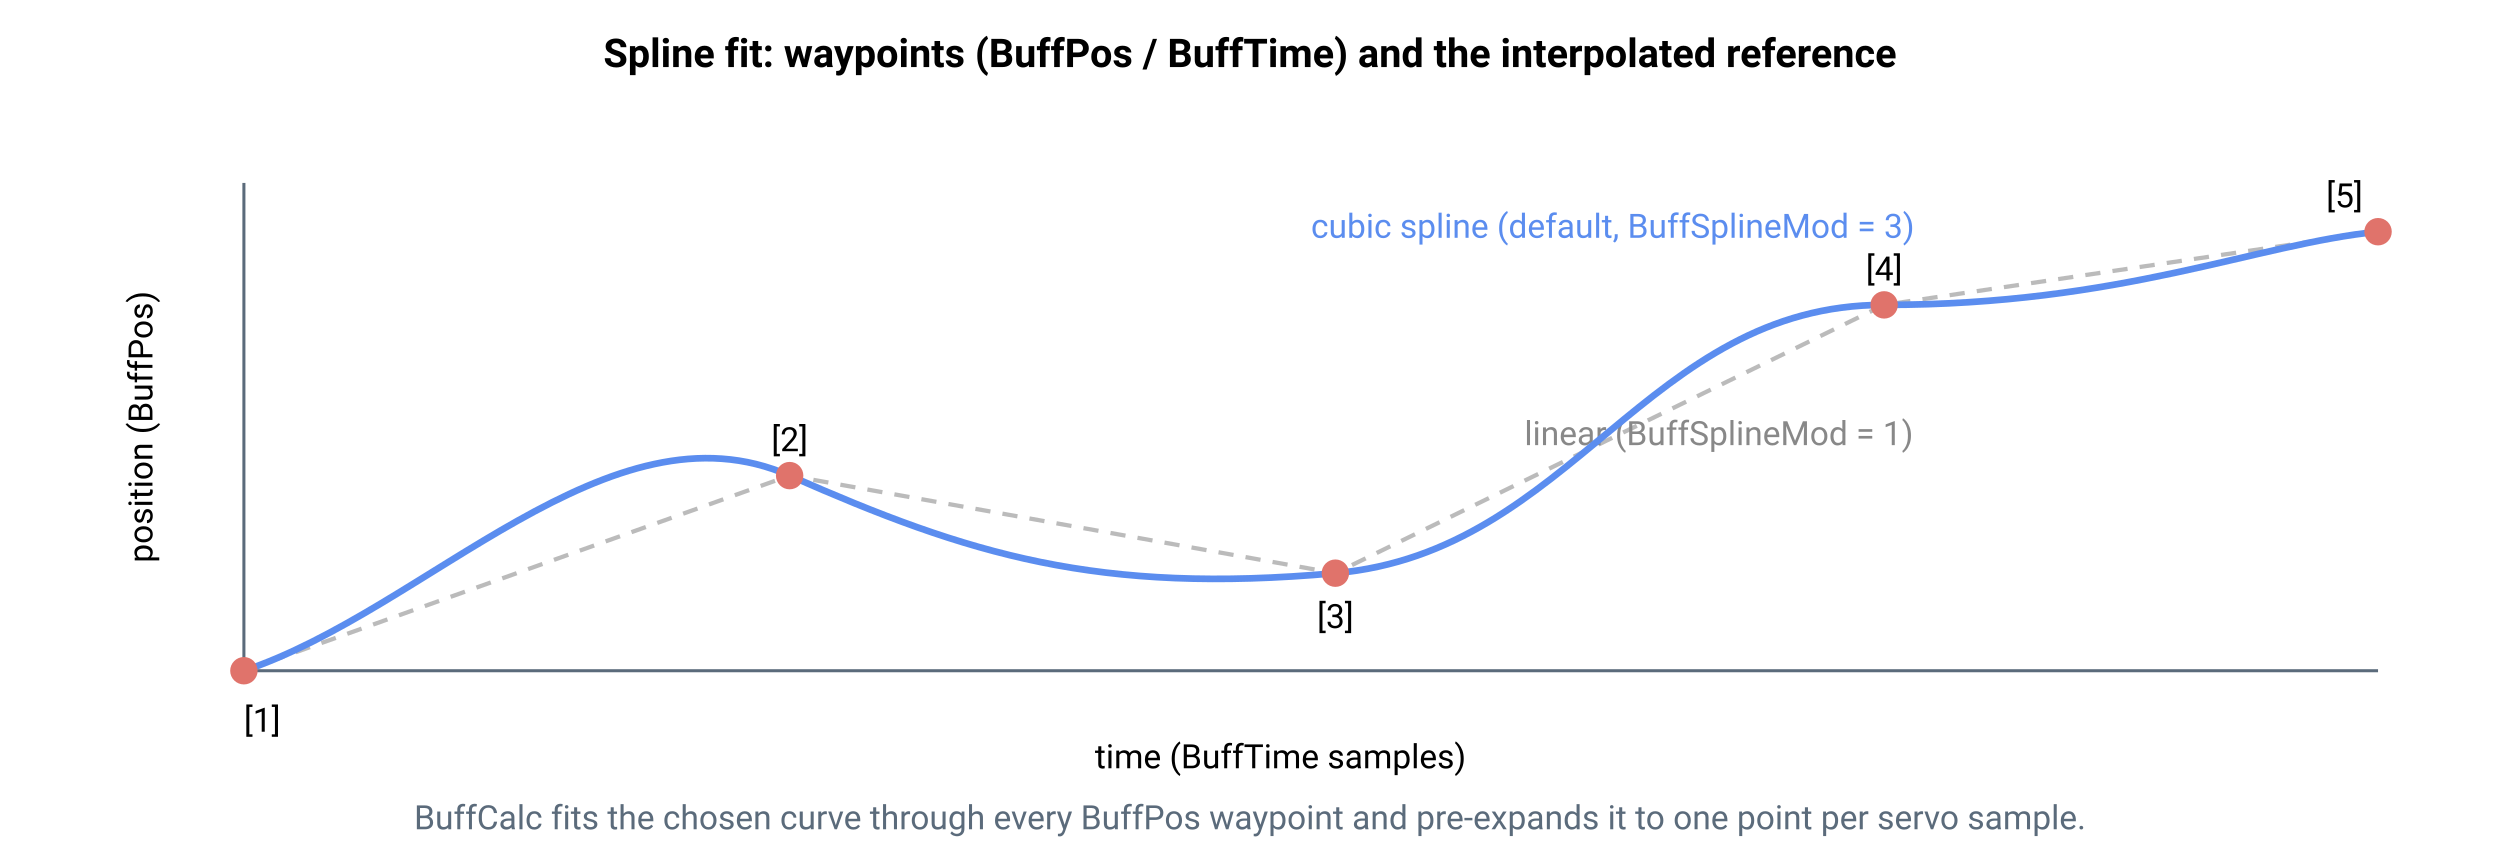
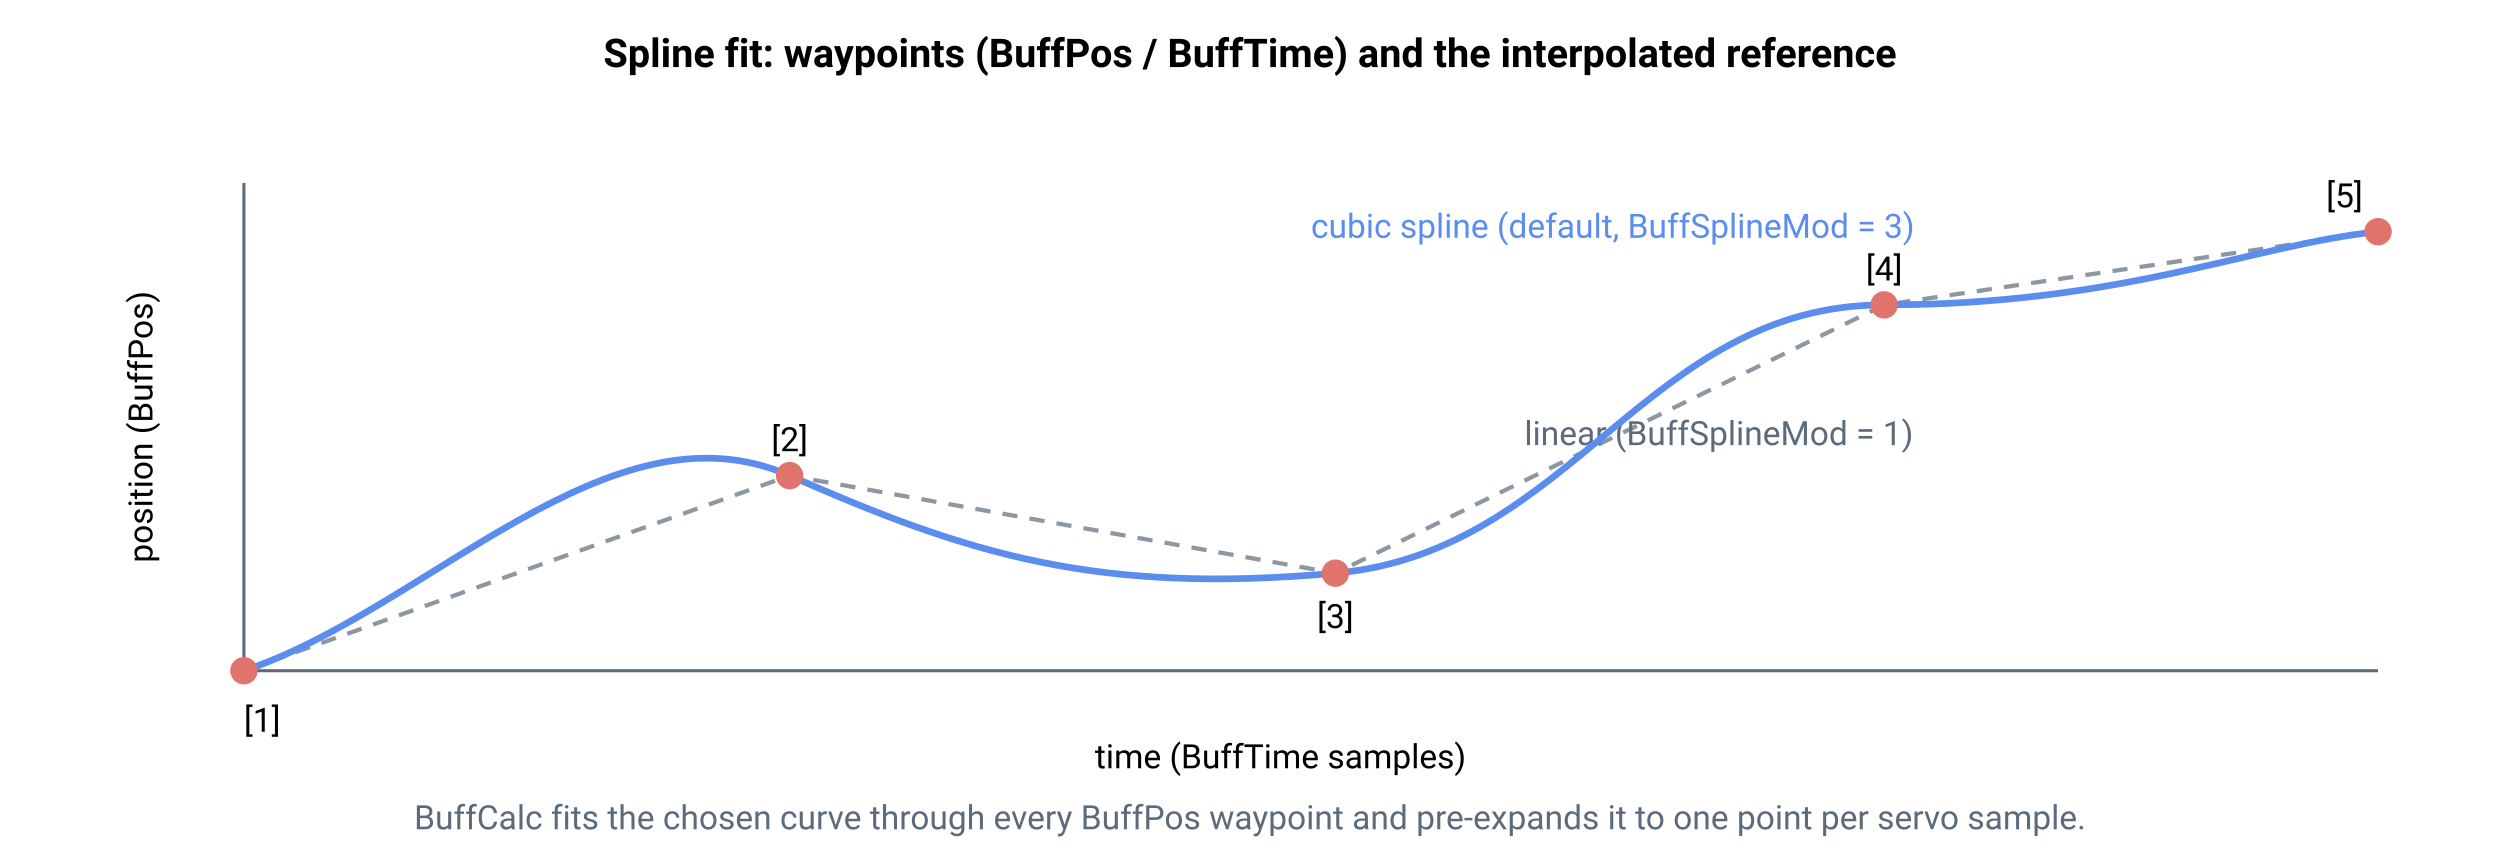
- <svg xmlns="http://www.w3.org/2000/svg" width="820" height="280" viewBox="0 0 820 280" font-family="-apple-system,Segoe UI,Roboto,sans-serif" font-size="13">
+ <svg xmlns="http://www.w3.org/2000/svg" width="820" height="280" viewBox="0 0 820 280" font-family="-apple-system,Segoe UI,Roboto,sans-serif" font-size="13" role="img" aria-label="Spline fit: five BuffPos and BuffTime waypoints with the linear interpolation (BuffSplineMod = 1) shown as a dashed broken line and the default cubic spline (BuffSplineMod = 3) shown as a smooth curve through every waypoint.">
  <defs>
    <marker id="arrow" markerWidth="8" markerHeight="8" refX="6" refY="3" orient="auto">
      <path d="M0,0 L6,3 L0,6 Z" fill="#5b6b7b" />
    </marker>
  </defs>
  <text x="410" y="22" text-anchor="middle" font-weight="bold">Spline fit: waypoints (BuffPos / BuffTime) and the interpolated reference</text>
  <line x1="80" y1="220" x2="780" y2="220" stroke="#5b6b7b" stroke-width="1" />
  <line x1="80" y1="60" x2="80" y2="220" stroke="#5b6b7b" stroke-width="1" />
  <text x="420" y="252" text-anchor="middle" font-size="11">time (BuffTime samples)</text>
  <text x="50" y="140" text-anchor="middle" font-size="11" transform="rotate(-90 50 140)">position (BuffPos)</text>
-   <path d="M80 220 L259 156 L438 188 L618 100 L780 76" fill="none" stroke="#bbb" stroke-dasharray="5 4" stroke-width="1.4" />
-   <text x="500" y="146" font-size="11" fill="#888">linear (BuffSplineMod = 1)</text>
+   <path d="M80 220 L259 156 L438 188 L618 100 L780 76" fill="none" stroke="#5b6b7b" stroke-dasharray="5 4" stroke-width="1.4" opacity="0.7" />
+   <text x="500" y="146" font-size="11" fill="#5b6b7b">linear (BuffSplineMod = 1)</text>
  <path d="M80 220 C 140 200 200 130 259 156 S 360 195 438 188 S 540 100 618 100 S 740 80 780 76" fill="none" stroke="#5b8def" stroke-width="2.2" />
  <text x="430" y="78" font-size="11" fill="#5b8def">cubic spline (default, BuffSplineMod = 3)</text>
  <g fill="#e0736b">
    <circle cx="80" cy="220" r="4.5" />
    <circle cx="259" cy="156" r="4.5" />
    <circle cx="438" cy="188" r="4.5" />
    <circle cx="618" cy="100" r="4.5" />
    <circle cx="780" cy="76" r="4.5" />
  </g>
  <text x="80" y="240" font-size="11">[1]</text>
  <text x="259" y="148" text-anchor="middle" font-size="11">[2]</text>
  <text x="438" y="206" text-anchor="middle" font-size="11">[3]</text>
  <text x="618" y="92" text-anchor="middle" font-size="11">[4]</text>
  <text x="775" y="68" text-anchor="end" font-size="11">[5]</text>
  <text x="410" y="272" text-anchor="middle" font-size="11" fill="#5b6b7b">BuffCalc fits the chosen curve through every BuffPos waypoint and pre-expands it to one point per servo sample.</text>
</svg>
